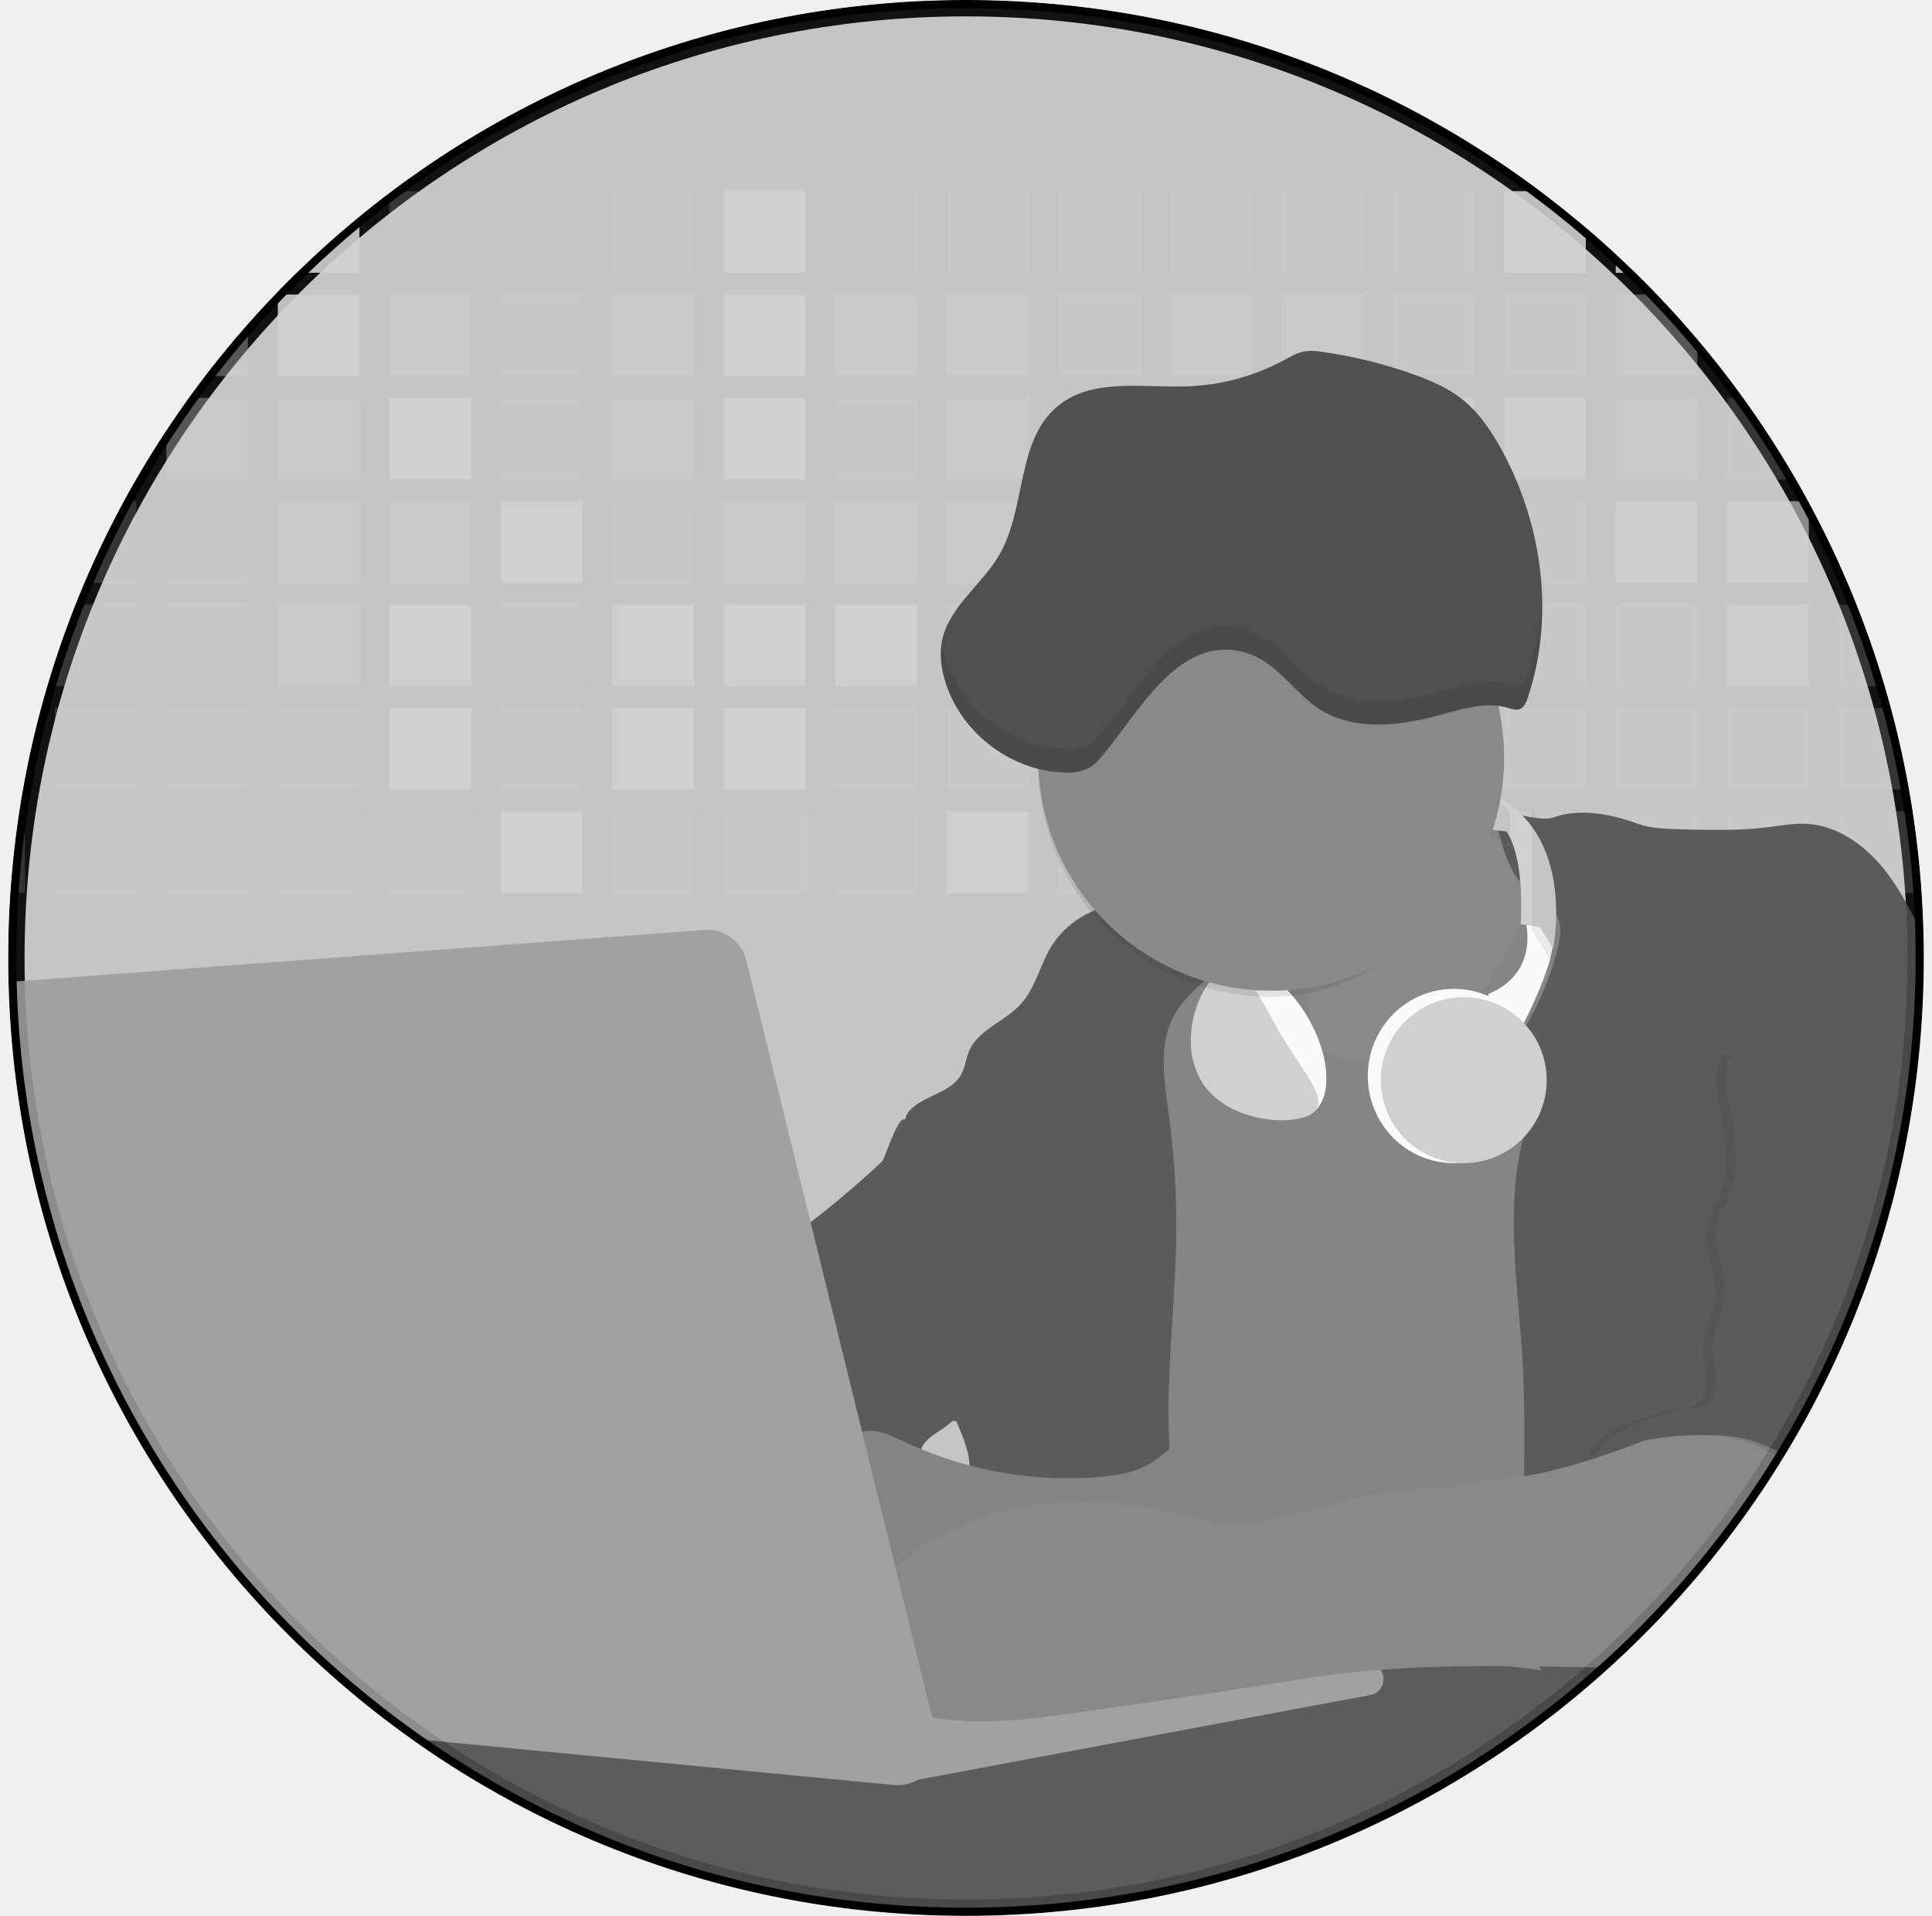
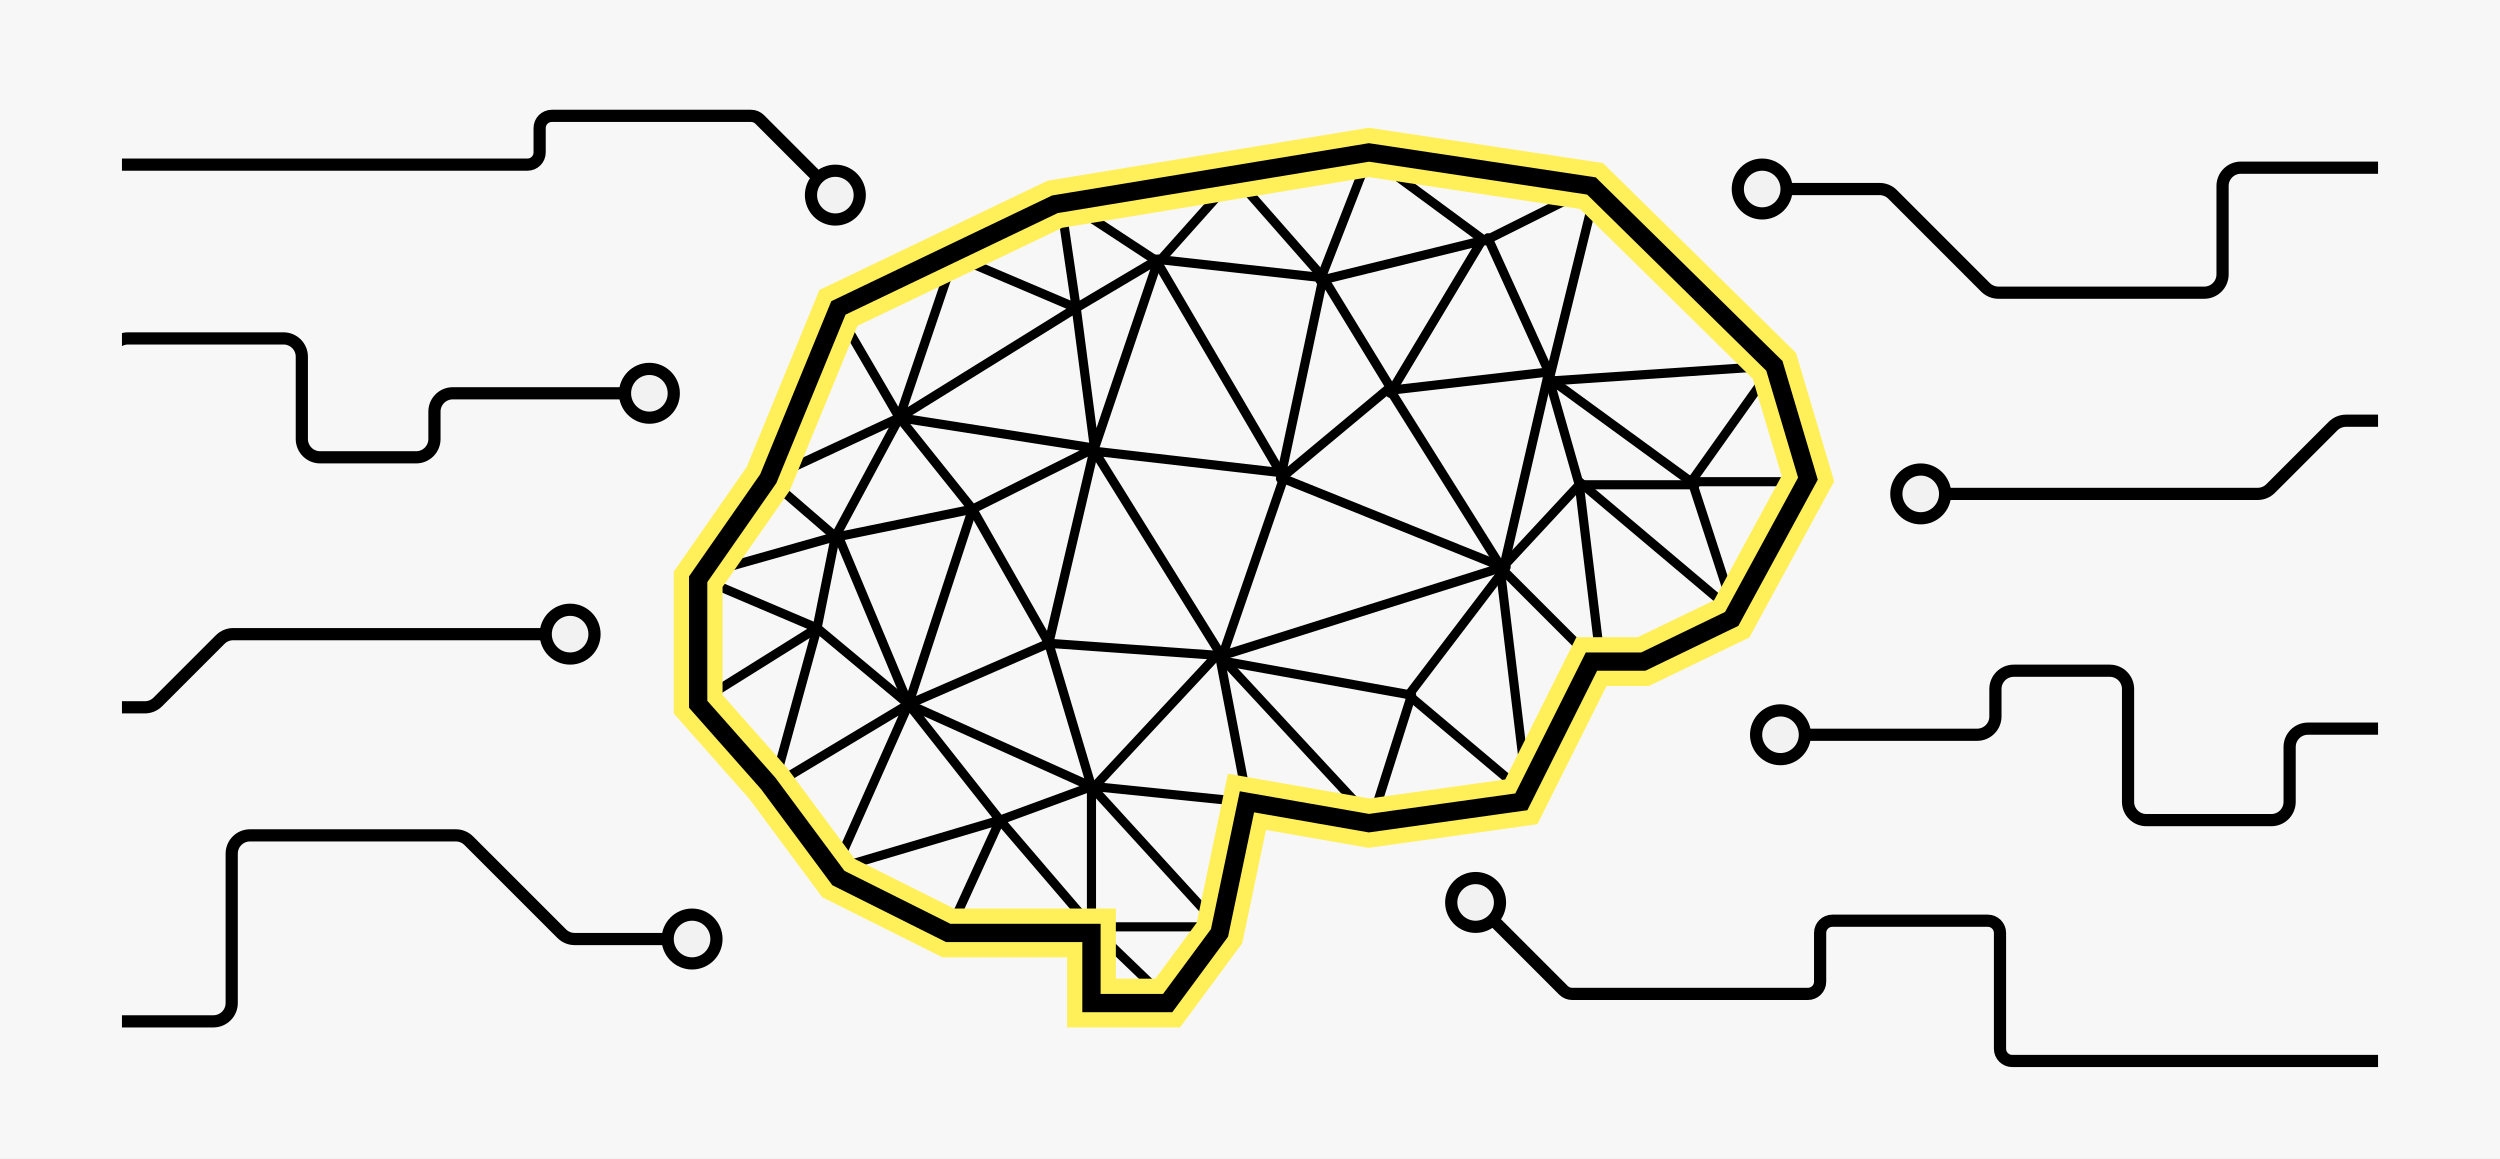
- <svg xmlns="http://www.w3.org/2000/svg" width="118" height="117" viewBox="0 0 118 117" fill="none">
-   <mask id="mask0" mask-type="alpha" maskUnits="userSpaceOnUse" x="0" y="0" width="118" height="117">
-     <circle cx="59" cy="58.5" r="58.5" fill="#C4C4C4" />
+ <svg xmlns="http://www.w3.org/2000/svg" width="410" height="190" viewBox="0 0 410 190" fill="none">
+   <mask id="mask0" mask-type="alpha" maskUnits="userSpaceOnUse" x="0" y="0" width="410" height="190">
+     <rect width="410" height="190" fill="#F2F2F2" />
  </mask>
  <g mask="url(#mask0)">
-     <g opacity="0.9">
-       <path opacity="0.1" d="M158.5 67.38C158.503 70.655 158.053 73.915 157.162 77.067C156.302 80.106 155.036 83.015 153.399 85.716C153.399 95.501 146.793 103.958 137.205 107.981C133.199 109.645 128.901 110.495 124.563 110.481H-22.519C-30.381 110.481 -37.666 108.36 -43.64 104.747C-45.35 103.717 -46.972 102.549 -48.49 101.253C-55.13 95.546 -59.247 87.659 -59.247 78.948C-62.974 73.209 -64.95 66.51 -64.935 59.667C-64.935 45.339 -56.46 33.019 -44.32 27.58C-42.708 26.858 -41.042 26.262 -39.337 25.798C-38.734 25.634 -38.125 25.487 -37.509 25.357C-35.867 25.007 -34.202 24.779 -32.527 24.673C-31.922 24.636 -31.313 24.614 -30.701 24.609H-30.365C-29.689 24.609 -29.019 24.632 -28.353 24.671L-28.134 24.3C-27.866 23.852 -27.591 23.409 -27.31 22.97C-26.802 22.171 -26.27 21.383 -25.712 20.607C-25.129 19.788 -24.52 18.982 -23.886 18.189L-23.724 17.994C-23.365 17.546 -22.998 17.103 -22.623 16.666C-21.451 15.3 -20.214 13.975 -18.912 12.691C-4.828 -1.113 17.236 -10 42.041 -10C61.341 -10 78.984 -4.619 92.497 4.271C97.616 1.374 103.4 -0.146 109.282 -0.141C128.372 -0.141 143.852 15.556 143.852 34.919C143.849 36.145 143.784 37.369 143.656 38.587C148.258 41.845 152.009 46.161 154.592 51.172C157.176 56.183 158.516 61.742 158.5 67.38Z" fill="#E5E52E" />
-       <path opacity="0.2" d="M1.521 11.675H-3.461V16.658H1.521V11.675Z" fill="#E5E52E" />
-       <path opacity="0.2" d="M8.33 11.675H3.348V16.658H8.33V11.675Z" fill="#E5E52E" />
-       <path opacity="0.2" d="M15.141 11.675H10.158V16.658H15.141V11.675Z" fill="#E5E52E" />
-       <path d="M21.951 11.675H16.968V16.658H21.951V11.675Z" fill="#E5E52E" />
-       <path opacity="0.2" d="M28.759 11.675H23.777V16.658H28.759V11.675Z" fill="#E5E52E" />
-       <path opacity="0.2" d="M35.57 11.675H30.588V16.658H35.57V11.675Z" fill="#E5E52E" />
-       <path opacity="0.2" d="M42.378 11.675H37.396V16.658H42.378V11.675Z" fill="#E5E52E" />
-       <path d="M49.189 11.675H44.206V16.658H49.189V11.675Z" fill="#E5E52E" />
-       <path opacity="0.2" d="M55.999 11.675H51.017V16.658H55.999V11.675Z" fill="#E5E52E" />
-       <path opacity="0.2" d="M62.808 11.675H57.825V16.658H62.808V11.675Z" fill="#E5E52E" />
-       <path opacity="0.2" d="M69.618 11.675H64.636V16.658H69.618V11.675Z" fill="#E5E52E" />
-       <path opacity="0.2" d="M76.429 11.675H71.447V16.658H76.429V11.675Z" fill="#E5E52E" />
-       <path opacity="0.2" d="M83.237 11.675H78.255V16.658H83.237V11.675Z" fill="#E5E52E" />
-       <path opacity="0.2" d="M90.048 11.675H85.065V16.658H90.048V11.675Z" fill="#E5E52E" />
-       <path d="M96.856 11.675H91.874V16.658H96.856V11.675Z" fill="#E5E52E" />
-       <path d="M103.667 11.675H98.684V16.658H103.667V11.675Z" fill="#E5E52E" />
-       <path opacity="0.2" d="M110.477 11.675H105.495V16.658H110.477V11.675Z" fill="#E5E52E" />
-       <path opacity="0.2" d="M117.286 11.675H112.303V16.658H117.286V11.675Z" fill="#E5E52E" />
-       <path opacity="0.7" d="M1.521 17.986H-3.461V22.968H1.521V17.986Z" fill="#E5E52E" />
-       <path opacity="0.2" d="M8.33 17.986H3.348V22.968H8.33V17.986Z" fill="#E5E52E" />
-       <path opacity="0.4" d="M15.141 17.986H10.158V22.968H15.141V17.986Z" fill="#E5E52E" />
-       <path d="M21.951 17.986H16.968V22.968H21.951V17.986Z" fill="#E5E52E" />
-       <path opacity="0.4" d="M28.759 17.986H23.777V22.968H28.759V17.986Z" fill="#E5E52E" />
-       <path opacity="0.2" d="M35.57 17.986H30.588V22.968H35.57V17.986Z" fill="#E5E52E" />
-       <path opacity="0.4" d="M42.378 17.986H37.396V22.968H42.378V17.986Z" fill="#E5E52E" />
-       <path d="M49.189 17.986H44.206V22.968H49.189V17.986Z" fill="#E5E52E" />
-       <path opacity="0.4" d="M55.999 17.986H51.017V22.968H55.999V17.986Z" fill="#E5E52E" />
-       <path opacity="0.4" d="M62.808 17.986H57.825V22.968H62.808V17.986Z" fill="#E5E52E" />
-       <path opacity="0.2" d="M69.618 17.986H64.636V22.968H69.618V17.986Z" fill="#E5E52E" />
-       <path opacity="0.4" d="M76.429 17.986H71.447V22.968H76.429V17.986Z" fill="#E5E52E" />
-       <path opacity="0.4" d="M83.237 17.986H78.255V22.968H83.237V17.986Z" fill="#E5E52E" />
-       <path opacity="0.2" d="M90.048 17.986H85.065V22.968H90.048V17.986Z" fill="#E5E52E" />
-       <path opacity="0.2" d="M96.856 17.986H91.874V22.968H96.856V17.986Z" fill="#E5E52E" />
-       <path opacity="0.4" d="M103.667 17.986H98.684V22.968H103.667V17.986Z" fill="#E5E52E" />
-       <path opacity="0.2" d="M110.477 17.986H105.495V22.968H110.477V17.986Z" fill="#E5E52E" />
-       <path d="M117.286 17.986H112.303V22.968H117.286V17.986Z" fill="#E5E52E" />
-       <path opacity="0.7" d="M1.521 24.298H-3.461V29.281H1.521V24.298Z" fill="#E5E52E" />
-       <path opacity="0.2" d="M8.33 24.298H3.348V29.281H8.33V24.298Z" fill="#E5E52E" />
-       <path opacity="0.4" d="M15.141 24.298H10.158V29.281H15.141V24.298Z" fill="#E5E52E" />
-       <path opacity="0.4" d="M21.951 24.298H16.968V29.281H21.951V24.298Z" fill="#E5E52E" />
-       <path d="M28.759 24.298H23.777V29.281H28.759V24.298Z" fill="#E5E52E" />
-       <path opacity="0.2" d="M35.57 24.298H30.588V29.281H35.57V24.298Z" fill="#E5E52E" />
-       <path opacity="0.4" d="M42.378 24.298H37.396V29.281H42.378V24.298Z" fill="#E5E52E" />
-       <path d="M49.189 24.298H44.206V29.281H49.189V24.298Z" fill="#E5E52E" />
-       <path opacity="0.2" d="M55.999 24.298H51.017V29.281H55.999V24.298Z" fill="#E5E52E" />
-       <path opacity="0.4" d="M62.808 24.298H57.825V29.281H62.808V24.298Z" fill="#E5E52E" />
-       <path opacity="0.2" d="M69.618 24.298H64.636V29.281H69.618V24.298Z" fill="#E5E52E" />
-       <path d="M76.429 24.298H71.447V29.281H76.429V24.298Z" fill="#E5E52E" />
-       <path opacity="0.2" d="M83.237 24.298H78.255V29.281H83.237V24.298Z" fill="#E5E52E" />
-       <path opacity="0.7" d="M90.048 24.298H85.065V29.281H90.048V24.298Z" fill="#E5E52E" />
-       <path opacity="0.7" d="M96.856 24.298H91.874V29.281H96.856V24.298Z" fill="#E5E52E" />
-       <path opacity="0.4" d="M103.667 24.298H98.684V29.281H103.667V24.298Z" fill="#E5E52E" />
-       <path opacity="0.2" d="M110.477 24.298H105.495V29.281H110.477V24.298Z" fill="#E5E52E" />
-       <path d="M117.286 24.298H112.303V29.281H117.286V24.298Z" fill="#E5E52E" />
-       <path opacity="0.7" d="M1.521 30.609H-3.461V35.591H1.521V30.609Z" fill="#E5E52E" />
-       <path opacity="0.2" d="M8.33 30.609H3.348V35.591H8.33V30.609Z" fill="#E5E52E" />
-       <path opacity="0.2" d="M15.141 30.609H10.158V35.591H15.141V30.609Z" fill="#E5E52E" />
-       <path opacity="0.4" d="M21.951 30.609H16.968V35.591H21.951V30.609Z" fill="#E5E52E" />
-       <path opacity="0.4" d="M28.759 30.609H23.777V35.591H28.759V30.609Z" fill="#E5E52E" />
-       <path d="M35.57 30.609H30.588V35.591H35.57V30.609Z" fill="#E5E52E" />
-       <path opacity="0.2" d="M42.378 30.609H37.396V35.591H42.378V30.609Z" fill="#E5E52E" />
-       <path opacity="0.4" d="M49.189 30.609H44.206V35.591H49.189V30.609Z" fill="#E5E52E" />
-       <path opacity="0.4" d="M55.999 30.609H51.017V35.591H55.999V30.609Z" fill="#E5E52E" />
-       <path opacity="0.4" d="M62.808 30.609H57.825V35.591H62.808V30.609Z" fill="#E5E52E" />
-       <path opacity="0.4" d="M69.618 30.609H64.636V35.591H69.618V30.609Z" fill="#E5E52E" />
-       <path opacity="0.2" d="M76.429 30.609H71.447V35.591H76.429V30.609Z" fill="#E5E52E" />
-       <path opacity="0.2" d="M83.237 30.609H78.255V35.591H83.237V30.609Z" fill="#E5E52E" />
-       <path opacity="0.2" d="M90.048 30.609H85.065V35.591H90.048V30.609Z" fill="#E5E52E" />
-       <path opacity="0.2" d="M96.856 30.609H91.874V35.591H96.856V30.609Z" fill="#E5E52E" />
-       <path opacity="0.7" d="M103.667 30.609H98.684V35.591H103.667V30.609Z" fill="#E5E52E" />
-       <path opacity="0.7" d="M110.477 30.609H105.495V35.591H110.477V30.609Z" fill="#E5E52E" />
-       <path opacity="0.4" d="M117.286 30.609H112.303V35.591H117.286V30.609Z" fill="#E5E52E" />
-       <path opacity="0.7" d="M1.521 36.921H-3.461V41.904H1.521V36.921Z" fill="#E5E52E" />
-       <path opacity="0.2" d="M8.33 36.921H3.348V41.904H8.33V36.921Z" fill="#E5E52E" />
-       <path opacity="0.2" d="M15.141 36.921H10.158V41.904H15.141V36.921Z" fill="#E5E52E" />
-       <path opacity="0.4" d="M21.951 36.921H16.968V41.904H21.951V36.921Z" fill="#E5E52E" />
-       <path d="M28.759 36.921H23.777V41.904H28.759V36.921Z" fill="#E5E52E" />
-       <path opacity="0.2" d="M35.57 36.921H30.588V41.904H35.57V36.921Z" fill="#E5E52E" />
-       <path d="M42.378 36.921H37.396V41.904H42.378V36.921Z" fill="#E5E52E" />
-       <path d="M49.189 36.921H44.206V41.904H49.189V36.921Z" fill="#E5E52E" />
-       <path d="M55.999 36.921H51.017V41.904H55.999V36.921Z" fill="#E5E52E" />
-       <path opacity="0.2" d="M62.808 36.921H57.825V41.904H62.808V36.921Z" fill="#E5E52E" />
-       <path d="M69.618 36.921H64.636V41.904H69.618V36.921Z" fill="#E5E52E" />
-       <path opacity="0.2" d="M76.429 36.921H71.447V41.904H76.429V36.921Z" fill="#E5E52E" />
-       <path opacity="0.2" d="M83.237 36.921H78.255V41.904H83.237V36.921Z" fill="#E5E52E" />
-       <path opacity="0.2" d="M90.048 36.921H85.065V41.904H90.048V36.921Z" fill="#E5E52E" />
-       <path opacity="0.2" d="M96.856 36.921H91.874V41.904H96.856V36.921Z" fill="#E5E52E" />
-       <path opacity="0.2" d="M103.667 36.921H98.684V41.904H103.667V36.921Z" fill="#E5E52E" />
-       <path opacity="0.7" d="M110.477 36.921H105.495V41.904H110.477V36.921Z" fill="#E5E52E" />
-       <path opacity="0.2" d="M117.286 36.921H112.303V41.904H117.286V36.921Z" fill="#E5E52E" />
-       <path opacity="0.7" d="M1.521 43.232H-3.461V48.214H1.521V43.232Z" fill="#E5E52E" />
-       <path opacity="0.2" d="M8.33 43.232H3.348V48.214H8.33V43.232Z" fill="#E5E52E" />
-       <path opacity="0.2" d="M15.141 43.232H10.158V48.214H15.141V43.232Z" fill="#E5E52E" />
-       <path opacity="0.2" d="M21.951 43.232H16.968V48.214H21.951V43.232Z" fill="#E5E52E" />
-       <path d="M28.759 43.232H23.777V48.214H28.759V43.232Z" fill="#E5E52E" />
-       <path opacity="0.2" d="M35.57 43.232H30.588V48.214H35.57V43.232Z" fill="#E5E52E" />
-       <path d="M42.378 43.232H37.396V48.214H42.378V43.232Z" fill="#E5E52E" />
-       <path d="M49.189 43.232H44.206V48.214H49.189V43.232Z" fill="#E5E52E" />
-       <path opacity="0.2" d="M55.999 43.232H51.017V48.214H55.999V43.232Z" fill="#E5E52E" />
-       <path opacity="0.2" d="M62.808 43.232H57.825V48.214H62.808V43.232Z" fill="#E5E52E" />
-       <path opacity="0.2" d="M69.618 43.232H64.636V48.214H69.618V43.232Z" fill="#E5E52E" />
-       <path opacity="0.2" d="M76.429 43.232H71.447V48.214H76.429V43.232Z" fill="#E5E52E" />
-       <path opacity="0.2" d="M83.237 43.232H78.255V48.214H83.237V43.232Z" fill="#E5E52E" />
-       <path opacity="0.2" d="M90.048 43.232H85.065V48.214H90.048V43.232Z" fill="#E5E52E" />
-       <path opacity="0.2" d="M96.856 43.232H91.874V48.214H96.856V43.232Z" fill="#E5E52E" />
-       <path opacity="0.2" d="M103.667 43.232H98.684V48.214H103.667V43.232Z" fill="#E5E52E" />
-       <path opacity="0.2" d="M110.477 43.232H105.495V48.214H110.477V43.232Z" fill="#E5E52E" />
-       <path opacity="0.2" d="M117.286 43.232H112.303V48.214H117.286V43.232Z" fill="#E5E52E" />
-       <path opacity="0.2" d="M1.521 49.544H-3.461V54.527H1.521V49.544Z" fill="#E5E52E" />
-       <path opacity="0.2" d="M8.33 49.544H3.348V54.527H8.33V49.544Z" fill="#E5E52E" />
-       <path opacity="0.2" d="M15.141 49.544H10.158V54.527H15.141V49.544Z" fill="#E5E52E" />
-       <path opacity="0.2" d="M21.951 49.544H16.968V54.527H21.951V49.544Z" fill="#E5E52E" />
-       <path opacity="0.2" d="M28.759 49.544H23.777V54.527H28.759V49.544Z" fill="#E5E52E" />
-       <path d="M35.57 49.544H30.588V54.527H35.57V49.544Z" fill="#E5E52E" />
-       <path opacity="0.2" d="M42.378 49.544H37.396V54.527H42.378V49.544Z" fill="#E5E52E" />
-       <path opacity="0.2" d="M49.189 49.544H44.206V54.527H49.189V49.544Z" fill="#E5E52E" />
-       <path opacity="0.2" d="M55.999 49.544H51.017V54.527H55.999V49.544Z" fill="#E5E52E" />
-       <path d="M62.808 49.544H57.825V54.527H62.808V49.544Z" fill="#E5E52E" />
-       <path opacity="0.2" d="M69.618 49.544H64.636V54.527H69.618V49.544Z" fill="#E5E52E" />
-       <path opacity="0.2" d="M76.429 49.544H71.447V54.527H76.429V49.544Z" fill="#E5E52E" />
-       <path opacity="0.2" d="M83.237 49.544H78.255V54.527H83.237V49.544Z" fill="#E5E52E" />
-       <path opacity="0.2" d="M90.048 49.544H85.065V54.527H90.048V49.544Z" fill="#E5E52E" />
-       <path opacity="0.2" d="M96.856 49.544H91.874V54.527H96.856V49.544Z" fill="#E5E52E" />
-       <path opacity="0.2" d="M103.667 49.544H98.684V54.527H103.667V49.544Z" fill="#E5E52E" />
-       <path opacity="0.2" d="M110.477 49.544H105.495V54.527H110.477V49.544Z" fill="#E5E52E" />
-       <path opacity="0.2" d="M117.286 49.544H112.303V54.527H117.286V49.544Z" fill="#E5E52E" />
-       <path d="M78.524 67.874C82.286 67.874 85.335 64.825 85.335 61.064C85.335 57.302 82.286 54.253 78.524 54.253C74.763 54.253 71.714 57.302 71.714 61.064C71.714 64.825 74.763 67.874 78.524 67.874Z" fill="#767D9F" />
-       <path d="M78.171 52.4C78.851 55.366 79.428 58.354 79.901 61.364C80.044 62.259 80.171 63.202 79.847 64.048C79.575 64.753 79.023 65.304 78.589 65.921C78.155 66.538 77.827 67.329 78.091 68.036C78.355 68.743 79.124 69.13 79.859 69.329C81.96 69.895 84.2 69.483 86.292 68.87C87.239 68.626 88.147 68.25 88.989 67.753C89.876 67.19 90.603 66.409 91.27 65.605C94.319 61.907 96.315 57.47 98.194 53.06C96.987 53.17 95.771 52.991 94.646 52.538C93.522 52.085 92.521 51.37 91.728 50.454C90.958 49.55 90.394 48.29 90.827 47.185C89.556 47.882 88.046 47.929 86.677 48.406C85.828 48.73 85.01 49.132 84.235 49.607C83.301 50.147 82.371 50.698 81.446 51.259C80.39 51.896 79.4 52.462 78.171 52.4Z" fill="#AE6E79" />
-       <path d="M92.415 57.513C91.222 59.835 89.669 62.068 87.452 63.45C85.235 64.833 82.251 65.208 80.03 63.841C78.937 63.173 78.109 62.157 77.153 61.302C76.198 60.447 75.005 59.714 73.722 59.825C72.308 59.948 71.2 61.052 70.253 62.109C68.816 63.714 67.427 65.388 66.409 67.288C64.456 70.941 63.993 75.21 64.079 79.35C64.165 83.491 64.765 87.61 64.779 91.751C64.798 96.844 63.935 101.897 63.062 106.915C71.089 105.926 79.126 108.087 87.171 108.905C92.319 109.434 97.507 109.422 102.682 109.409C103.593 109.409 104.561 109.385 105.319 108.881C105.782 108.544 106.157 108.099 106.411 107.585C107.126 106.266 107.413 104.762 107.612 103.276C108.118 99.522 108.133 95.722 108.147 91.932C108.182 82.753 108.216 73.54 107.05 64.433C106.762 62.193 106.395 59.941 105.536 57.845C104.677 55.749 103.274 53.822 101.313 52.699C100.054 51.976 97.134 50.718 95.649 51.447C93.983 52.259 93.214 55.958 92.415 57.513Z" fill="#767D9F" />
-       <path d="M93.009 83.434C92.706 77.77 91.474 71.725 94.097 66.698C94.741 65.464 92.429 63.923 93.144 62.727C94.016 61.27 94.677 59.697 95.108 58.054C95.257 57.489 95.376 56.892 95.235 56.325C94.975 55.292 93.954 54.677 93.087 54.048C92.13 53.353 91.638 51.233 91.329 50.087C91.02 48.941 93.784 50.321 94.895 49.913C96.438 49.349 98.399 49.704 99.938 50.276C100.798 50.593 101.731 50.62 102.647 50.644C104.427 50.691 106.212 50.736 107.977 50.517C108.77 50.417 109.565 50.267 110.362 50.312C112.395 50.427 114.163 51.818 115.366 53.462C116.569 55.106 117.335 57.023 118.321 58.804C119.143 60.288 120.124 61.69 120.825 63.235C121.446 64.603 121.838 66.071 122.227 67.532L123.229 71.28C123.404 71.816 123.488 72.378 123.475 72.942C123.424 73.542 123.159 74.1 122.889 74.634C121.87 76.61 120.648 78.475 119.243 80.198C117.135 82.782 114.577 85.112 113.325 88.206C112.837 89.411 112.565 90.692 112.317 91.969C111.317 97.078 110.606 102.239 110.188 107.428C107.906 106.372 105.514 105.572 103.055 105.043C101.83 104.781 100.591 104.586 99.345 104.457C98.253 104.344 96.845 104.559 95.806 104.262C94.067 103.768 93.876 100.829 93.612 99.29C93.19 96.838 93.106 94.344 93.091 91.868C93.071 89.051 93.159 86.241 93.009 83.434Z" fill="#4C4981" />
-       <path d="M54.835 72.843C55.657 77.53 56.564 82.231 58.351 86.635C58.306 86.678 58.261 86.718 58.216 86.757C58.058 86.891 57.894 87.018 57.722 87.147C57.322 87.428 56.882 87.667 56.55 88.034C56.424 88.174 56.325 88.337 56.257 88.513C56.196 88.65 56.164 88.799 56.164 88.949C56.164 89.099 56.196 89.248 56.257 89.385C55.325 89.798 54.243 89.671 53.199 89.632C52.298 89.598 51.425 89.632 50.703 90.126C49.699 90.817 49.396 92.145 49.234 93.352C49.174 93.792 49.122 94.233 49.08 94.674C49.038 95.085 49.004 95.496 48.978 95.909C48.889 97.274 48.877 98.644 48.941 100.01C48.951 100.26 48.965 100.51 48.982 100.76C45.791 100.684 42.882 99.02 40.13 97.403C39.502 97.034 38.853 96.645 38.445 96.036C38.069 95.437 37.909 94.728 37.994 94.026C37.994 93.927 38.011 93.831 38.025 93.729C38.112 93.15 38.262 92.581 38.472 92.034C39.333 89.703 40.602 87.543 42.22 85.657C42.919 84.841 43.706 84.042 44.033 83.016C44.175 82.569 44.228 82.095 44.373 81.649C45.021 79.72 47.361 78.808 48.161 76.934C48.357 76.487 48.447 75.997 48.689 75.567C48.907 75.21 49.188 74.896 49.519 74.64C49.661 74.52 49.81 74.405 49.956 74.29C51.329 73.215 52.651 72.078 53.923 70.882C54.16 70.659 54.395 70.434 54.626 70.206C54.595 71.09 54.665 71.975 54.835 72.843Z" fill="#4C4981" />
-       <path d="M74.517 58.98C74.235 59.276 73.931 59.556 73.632 59.833L73.552 59.905L73.235 60.198C72.661 60.694 72.164 61.273 71.761 61.915L71.728 61.97C70.731 63.753 71.101 65.948 71.378 67.974C71.722 70.498 71.877 73.044 71.841 75.591C71.79 79.106 71.376 82.598 71.368 86.11C71.368 86.907 71.386 87.702 71.421 88.499C71.478 89.794 71.575 91.087 71.692 92.379C71.819 93.797 71.972 95.213 72.114 96.629C72.228 97.725 72.335 98.819 72.425 99.913C72.47 100.479 72.513 101.043 72.548 101.61C72.589 102.274 72.622 102.94 72.642 103.604C72.655 104.026 72.663 104.446 72.663 104.868C72.663 105.108 72.663 105.346 72.663 105.584C72.663 106.041 72.651 106.497 72.626 106.952C72.6 107.536 72.56 108.122 72.507 108.709C72.446 109.348 72.339 110.045 71.89 110.495C71.862 110.522 71.833 110.547 71.804 110.573L71.171 110.495C66.809 109.972 62.405 109.894 58.027 110.26C58.122 109.6 58.21 108.942 58.296 108.28C58.335 107.967 58.374 107.653 58.411 107.338C58.454 106.979 58.495 106.62 58.534 106.26C58.579 105.87 58.62 105.479 58.659 105.088C58.761 104.082 58.85 103.075 58.927 102.067C59.04 100.597 59.126 99.124 59.185 97.649C59.213 96.945 59.236 96.24 59.251 95.534C59.273 94.659 59.284 93.783 59.282 92.907C59.282 92.055 59.275 91.202 59.261 90.348C59.261 90.067 59.249 89.786 59.226 89.507C59.209 89.255 59.174 89.005 59.122 88.758C58.977 88.19 58.781 87.635 58.536 87.102C58.493 87.001 58.452 86.907 58.411 86.799C58.388 86.747 58.366 86.692 58.345 86.639C59.47 85.637 60.271 84.296 61.04 82.975C62.288 80.848 63.566 78.628 63.775 76.171C63.983 73.714 62.763 70.954 60.415 70.204C59.776 70.009 59.101 69.954 58.443 69.839C57.822 69.729 56.527 69.481 55.808 69.036C55.417 69.437 55.027 69.831 54.636 70.218C54.66 69.628 54.804 69.049 55.06 68.516L55.337 68.53C55.315 68.468 55.304 68.401 55.306 68.335C55.306 68.126 55.45 67.89 55.759 67.628C56.679 66.847 58.126 66.673 58.706 65.616C58.948 65.177 58.989 64.653 59.185 64.192C59.745 62.878 61.355 62.394 62.323 61.343C63.292 60.292 63.534 58.804 64.317 57.632C64.903 56.776 65.714 56.1 66.661 55.679C66.739 55.642 66.819 55.605 66.9 55.571C68.521 54.878 70.446 54.72 72.126 54.724C72.778 54.724 74.47 54.743 75.298 55.073C75.432 55.121 75.555 55.196 75.659 55.294C76.542 56.255 75.169 58.284 74.517 58.98Z" fill="#4C4981" />
-       <path d="M55.126 68.38C56.635 67.926 58.219 67.776 59.786 67.939C61.353 68.103 62.872 68.576 64.255 69.331C65.661 70.112 66.923 71.202 67.696 72.609C68.859 74.718 68.808 77.261 68.726 79.669C68.685 80.874 68.632 82.122 68.101 83.204C67.486 84.456 66.325 85.315 65.142 86.018C64.4 86.492 63.588 86.843 62.736 87.059C61.423 87.345 60.06 87.102 58.738 86.864C57.3 86.599 55.757 86.278 54.759 85.208C54.173 84.587 53.853 83.78 53.536 82.991C53.082 81.852 52.626 80.714 52.169 79.577C51.378 77.603 51.111 75.96 52.156 74.036C52.63 73.159 53.21 72.339 53.679 71.456C53.913 71.007 54.753 68.495 55.126 68.38Z" fill="#4C4981" />
-       <path d="M137.5 107.173V115.378C133.49 117.716 129.189 118.91 124.847 118.89H72.131C72.103 118.929 72.074 118.964 72.045 119L71.411 118.89H-22.362C-30.23 118.89 -37.521 115.91 -43.5 110.834V98.307L1.599 91H1.634L27.898 94.123L34.694 94.946L38.224 95.366L45.531 96.236L49.29 96.683L54.763 97.336L55.533 97.427L59.478 97.896L64.83 98.513L72.356 99.408L84.901 100.903L93.726 101.954L108.219 103.68L110.975 104.007L111.272 104.042L111.53 104.073L115.169 104.506L119.165 104.984L119.628 105.038L137.5 107.173Z" fill="#504F60" />
-       <path d="M84.282 101.928L27.81 92.29L25.621 103.362L51.507 106.461L59.478 107.46L81.403 103.141L84.282 101.928Z" fill="#9C9CA1" />
-       <path d="M55.05 106.905L83.343 101.587C83.484 101.559 83.63 101.564 83.77 101.6C83.909 101.636 84.039 101.702 84.15 101.794C84.261 101.886 84.35 102.002 84.411 102.132C84.472 102.263 84.503 102.405 84.503 102.549C84.503 102.778 84.424 103 84.278 103.176C84.132 103.351 83.929 103.471 83.704 103.512L56.074 108.686L55.05 106.905Z" fill="#9C9CA1" />
-       <path d="M67.323 90.18C68.204 90.098 69.097 89.96 69.89 89.569C70.866 89.083 71.626 88.245 72.53 87.628C74.519 86.26 77.179 86.077 79.458 86.862C81.737 87.647 83.64 89.329 84.972 91.337C85.856 92.674 86.52 94.382 85.895 95.858C85.681 96.309 85.411 96.732 85.091 97.116L83.462 99.245C83.153 99.692 82.78 100.093 82.356 100.434C81.747 100.877 80.989 101.059 80.243 101.169C78.261 101.458 76.243 101.294 74.245 101.426C70.814 101.655 67.462 102.76 64.023 102.723C62.046 102.702 60.095 102.303 58.163 101.905L49.615 100.147C48.126 99.842 46.445 99.397 45.744 98.047C45.429 97.44 45.371 96.737 45.334 96.053C45.232 94.171 45.334 92.077 46.638 90.719C47.865 89.446 49.804 89.044 51.269 88.102C53.062 86.948 53.654 87.321 55.544 88.188C59.233 89.859 63.291 90.545 67.323 90.18Z" fill="#AE6E79" />
-       <path opacity="0.05" d="M67.323 90.18C68.204 90.098 69.097 89.96 69.89 89.569C70.866 89.083 71.626 88.245 72.53 87.628C74.519 86.26 77.179 86.077 79.458 86.862C81.737 87.647 83.64 89.329 84.972 91.337C85.856 92.674 86.52 94.382 85.895 95.858C85.681 96.309 85.411 96.732 85.091 97.116L83.462 99.245C83.153 99.692 82.78 100.093 82.356 100.434C81.747 100.877 80.989 101.059 80.243 101.169C78.261 101.458 76.243 101.294 74.245 101.426C70.814 101.655 67.462 102.76 64.023 102.723C62.046 102.702 60.095 102.303 58.163 101.905L49.615 100.147C48.126 99.842 46.445 99.397 45.744 98.047C45.429 97.44 45.371 96.737 45.334 96.053C45.232 94.171 45.334 92.077 46.638 90.719C47.865 89.446 49.804 89.044 51.269 88.102C53.062 86.948 53.654 87.321 55.544 88.188C59.233 89.859 63.291 90.545 67.323 90.18Z" fill="black" />
-       <path d="M101.653 87.503C99.255 88.43 96.843 89.362 94.331 89.915C90.12 90.843 85.714 90.696 81.536 91.757C79.329 92.319 77.136 93.225 74.868 93.042C73.855 92.96 72.876 92.651 71.89 92.417C66.349 91.05 60.05 91.493 55.55 95.009C54.011 96.21 52.752 97.708 51.609 99.305C51.364 99.65 51.199 100.045 51.125 100.462C51.051 100.878 51.07 101.306 51.18 101.714C51.29 102.122 51.489 102.501 51.763 102.823C52.037 103.146 52.378 103.404 52.763 103.579C54.513 104.384 56.388 104.884 58.306 105.057C60.871 105.284 63.447 104.921 65.998 104.557C69.783 104.02 73.57 103.481 77.345 102.878C78.7 102.661 80.056 102.436 81.419 102.264C91.23 101.024 101.218 102.532 111.054 101.497C112.048 101.391 113.059 101.255 113.964 100.831C116.253 99.757 117.386 96.925 116.913 94.436C116.44 91.948 114.616 89.88 112.421 88.61C110.581 87.542 108.597 87.11 106.548 86.657C104.645 86.214 103.485 86.8 101.653 87.503Z" fill="#AE6E79" />
-       <path opacity="0.1" d="M122.694 72.628C123.776 74.046 124.006 75.948 123.889 77.724C123.772 79.499 123.35 81.255 123.288 83.038C123.202 85.483 123.791 87.921 123.692 90.358C123.622 92.063 123.217 93.735 122.739 95.372C122.174 97.303 121.358 99.379 119.575 100.307C117.208 101.54 112.243 100.846 109.753 101.811C109.979 100.399 112.151 98.354 112.378 96.942C112.534 95.966 112.692 94.962 112.524 93.983C112.309 92.735 111.577 91.628 110.708 90.706C109.325 89.239 107.52 88.135 105.538 87.776C103.555 87.417 98.702 87.712 97.116 88.964C96.921 87.671 100.553 86.425 101.831 86.145C102.467 86.003 103.198 86.083 103.708 85.678C104.684 84.913 103.975 83.388 104.022 82.163C104.059 81.186 104.63 80.292 104.745 79.315C104.94 77.753 103.921 76.161 104.321 74.628C104.469 74.061 104.799 73.563 105.028 73.024C105.723 71.374 105.419 69.491 105.048 67.737C104.817 66.636 104.592 65.394 105.206 64.454C105.774 63.577 107.387 66.7 108.421 66.556C111.833 66.077 114.92 63.548 117.676 65.618C119.081 66.673 119.264 67.767 119.825 69.272C120.37 70.706 121.782 71.44 122.694 72.628Z" fill="black" />
-       <path d="M123.28 72.628C124.362 74.046 124.592 75.948 124.475 77.724C124.358 79.499 123.936 81.255 123.873 83.038C123.788 85.483 124.377 87.921 124.278 90.358C124.207 92.063 123.803 93.735 123.325 95.372C122.76 97.303 121.944 99.379 120.161 100.307C117.793 101.54 112.829 100.846 110.338 101.811C110.565 100.399 112.737 98.354 112.963 96.942C113.12 95.966 113.278 94.962 113.11 93.983C112.895 92.735 112.163 91.628 111.294 90.706C109.911 89.239 108.106 88.135 106.124 87.776C104.141 87.417 99.288 87.712 97.702 88.964C97.507 87.671 101.139 86.425 102.417 86.145C103.053 86.003 103.784 86.083 104.294 85.678C105.27 84.913 104.561 83.388 104.608 82.163C104.645 81.186 105.215 80.292 105.331 79.315C105.526 77.753 104.507 76.161 104.907 74.628C105.055 74.061 105.385 73.563 105.614 73.024C106.309 71.374 106.005 69.491 105.633 67.737C105.403 66.636 105.178 65.394 105.792 64.454C106.36 63.577 107.471 63.245 108.505 63.099C111.964 62.631 115.469 63.535 118.27 65.618C119.674 66.673 119.858 67.767 120.418 69.272C120.956 70.706 122.368 71.44 123.28 72.628Z" fill="#4C4981" />
-       <path d="M-5.951 63.374L4.668 102.62C4.798 103.101 5.072 103.53 5.453 103.852C5.833 104.173 6.303 104.371 6.799 104.418L54.595 109.01C54.985 109.048 55.378 108.991 55.741 108.846C56.104 108.7 56.427 108.47 56.683 108.174C56.939 107.878 57.12 107.525 57.212 107.144C57.303 106.764 57.302 106.367 57.208 105.987L45.58 58.648C45.441 58.085 45.108 57.589 44.639 57.249C44.17 56.909 43.595 56.747 43.017 56.79L-3.777 60.29C-4.136 60.318 -4.485 60.425 -4.798 60.603C-5.112 60.781 -5.382 61.026 -5.589 61.321C-5.797 61.615 -5.937 61.952 -5.999 62.307C-6.062 62.662 -6.045 63.026 -5.951 63.374Z" fill="#9C9CA1" />
-       <path d="M88.796 71.032C91.697 71.032 94.05 68.649 94.05 65.71C94.05 62.77 91.697 60.388 88.796 60.388C85.894 60.388 83.542 62.77 83.542 65.71C83.542 68.649 85.894 71.032 88.796 71.032Z" fill="white" />
-       <path d="M93.11 56.001C93.11 56.001 94.218 59.294 90.95 60.679L90.532 61.409L92.579 63.429C92.579 63.429 95.103 58.825 94.829 57.191C94.829 57.191 94.438 55.531 93.11 56.001Z" fill="white" />
-       <path d="M89.399 71.032C92.197 71.032 94.466 68.764 94.466 65.966C94.466 63.168 92.197 60.9 89.399 60.9C86.601 60.9 84.333 63.168 84.333 65.966C84.333 68.764 86.601 71.032 89.399 71.032Z" fill="#E5E52E" />
-       <path d="M94.854 57.939L94.05 56.611L92.878 56.444C93.128 52.072 91.993 50.769 91.993 50.769L91.73 50.743L90.581 50.632L88.421 48.39V47.753C91.456 48.114 93.134 49.556 94.04 51.245C95.641 54.21 94.854 57.939 94.854 57.939Z" fill="#E5E52E" />
-       <path opacity="0.1" d="M91.739 49.939V50.743L90.591 50.632L88.431 48.39C88.431 48.39 91.772 49.138 91.739 49.939Z" fill="black" stroke="#4C4981" stroke-miterlimit="10" />
-       <path opacity="0.1" d="M94.854 57.939L94.05 56.611V51.253C95.641 54.21 94.854 57.939 94.854 57.939Z" fill="black" stroke="#4C4981" stroke-miterlimit="10" />
-       <path d="M80.037 68.049C81.385 67.27 81.327 64.646 79.908 62.188C78.488 59.729 76.245 58.367 74.897 59.145C73.549 59.923 73.607 62.547 75.026 65.006C76.446 67.465 78.689 68.827 80.037 68.049Z" fill="white" />
-       <path d="M78.228 63.167C79.647 65.626 81.39 67.269 80.042 68.05C78.694 68.831 74.769 68.441 73.349 65.98C71.929 63.519 73.218 60.12 74.566 59.339C75.913 58.558 76.806 60.702 78.228 63.167Z" fill="#E5E52E" />
-       <path opacity="0.1" d="M90.87 45.453C90.87 53.31 85.493 60.882 77.636 60.882C73.862 60.882 70.243 59.383 67.575 56.715C64.906 54.046 63.407 50.427 63.407 46.654C63.407 42.88 64.906 39.261 67.575 36.593C70.243 33.924 73.862 32.425 77.636 32.425C85.493 32.433 90.87 37.593 90.87 45.453Z" fill="black" />
-       <path d="M77.636 60.499C85.494 60.499 91.864 54.129 91.864 46.271C91.864 38.413 85.494 32.042 77.636 32.042C69.778 32.042 63.407 38.413 63.407 46.271C63.407 54.129 69.778 60.499 77.636 60.499Z" fill="#AE6E79" />
-       <path d="M76.386 39.966C78.079 40.589 79.081 42.339 80.601 43.314C82.749 44.681 85.546 44.327 87.999 43.652C89.366 43.279 90.796 42.824 92.141 43.238C92.339 43.325 92.558 43.356 92.772 43.327C93.065 43.243 93.21 42.919 93.305 42.63C94.97 37.669 94.222 32.05 91.71 27.46C91.061 26.277 90.284 25.132 89.214 24.31C88.37 23.664 87.378 23.24 86.378 22.878C84.55 22.222 82.66 21.756 80.737 21.486C80.398 21.424 80.051 21.413 79.708 21.453C79.237 21.529 78.816 21.783 78.396 22.009C76.597 22.973 74.603 23.515 72.564 23.593C69.829 23.697 66.704 23.052 64.597 24.806C62.058 26.91 62.691 31.013 61.044 33.868C59.954 35.757 57.853 37.128 57.507 39.279C57.417 39.936 57.459 40.605 57.63 41.245C58.435 44.554 61.638 47.116 65.052 47.177C65.576 47.217 66.101 47.109 66.568 46.866C66.873 46.658 67.143 46.401 67.366 46.107C69.603 43.458 72.161 38.411 76.386 39.966Z" fill="#444053" />
-       <path opacity="0.1" d="M93.305 41.191C93.21 41.48 93.065 41.804 92.772 41.888C92.558 41.917 92.339 41.886 92.141 41.798C90.796 41.384 89.358 41.839 88.001 42.212C85.546 42.888 82.743 43.249 80.603 41.874C79.081 40.898 78.081 39.14 76.386 38.527C72.161 36.964 69.603 42.019 67.361 44.667C67.137 44.962 66.867 45.219 66.562 45.427C66.095 45.67 65.57 45.778 65.046 45.738C61.644 45.677 58.439 43.115 57.624 39.806C57.579 39.611 57.54 39.416 57.511 39.22C57.511 39.238 57.511 39.253 57.501 39.271C57.411 39.928 57.453 40.597 57.624 41.238C58.429 44.546 61.634 47.109 65.046 47.169C65.57 47.209 66.095 47.102 66.562 46.859C66.867 46.65 67.137 46.394 67.361 46.099C69.603 43.451 72.161 38.404 76.386 39.959C78.081 40.581 79.081 42.331 80.603 43.306C82.751 44.673 85.546 44.32 88.001 43.644C89.368 43.271 90.796 42.816 92.141 43.23C92.339 43.318 92.558 43.349 92.772 43.32C93.065 43.236 93.21 42.911 93.305 42.623C93.977 40.593 94.273 38.458 94.18 36.322C94.123 37.978 93.828 39.618 93.305 41.191Z" fill="black" />
+     <rect width="410" height="190" fill="#F7F7F7" />
+     <mask id="mask1" mask-type="alpha" maskUnits="userSpaceOnUse" x="20" y="0" width="370" height="190">
+       <rect x="20" width="370" height="190" fill="#F7F7F7" />
+     </mask>
+     <g mask="url(#mask1)">
+       <path d="M225 134.5L231.5 114L201 108.5" stroke="black" stroke-width="1.5" stroke-linecap="round" stroke-linejoin="round" />
+       <path d="M204.5 131L200 107.5L225.5 135" stroke="black" stroke-width="1.5" stroke-linecap="round" stroke-linejoin="round" />
+       <path d="M210.5 78.5L200.5 107.5L246.5 93L210.5 78.5Z" stroke="black" stroke-width="1.5" stroke-linecap="round" stroke-linejoin="round" />
+       <path d="M247 93L231 114L250 130" stroke="black" stroke-width="1.5" stroke-linecap="round" stroke-linejoin="round" />
+       <path d="M261.5 108.5L246 93L250.5 130.5" stroke="black" stroke-width="1.5" stroke-linecap="round" stroke-linejoin="round" />
+       <path d="M246 93.5L259 79.5L262.5 108.5" stroke="black" stroke-width="1.5" stroke-linecap="round" stroke-linejoin="round" />
+       <path d="M259 79L284.5 100.5L277.5 79H296.5" stroke="black" stroke-width="1.5" stroke-linecap="round" stroke-linejoin="round" />
+       <path d="M259 79.5H277L290.5 60.5" stroke="black" stroke-width="1.5" stroke-linecap="round" stroke-linejoin="round" />
+       <path d="M261.5 32L254 62.5L291 60" stroke="black" stroke-width="1.5" stroke-linecap="round" stroke-linejoin="round" />
+       <path d="M278 79.5L254 62L259 79.5" stroke="black" stroke-width="1.5" stroke-linecap="round" stroke-linejoin="round" />
+       <path d="M224.5 25.5L243.5 39.5L261.5 30.5" stroke="black" stroke-width="1.5" stroke-linecap="round" stroke-linejoin="round" />
+       <path d="M244 39L254 61M254 61L246.5 93.5L228 64L254 61Z" stroke="black" stroke-width="1.5" stroke-linecap="round" stroke-linejoin="round" />
+       <path d="M224.5 25.5L216.5 46L243 39.5L228 64.5" stroke="black" stroke-width="1.5" stroke-linecap="round" stroke-linejoin="round" />
+       <path d="M217 45.5L228 63.5L210 78.5L217 45.5ZM217 45.5L202.5 29L190 43L174 32.5" stroke="black" stroke-width="1.5" stroke-linecap="round" stroke-linejoin="round" />
+       <path d="M216.5 45.5L189.5 42.5L210 77.5L179.5 74L200 107L179.5 129L204 131.5" stroke="black" stroke-width="1.5" stroke-linecap="round" stroke-linejoin="round" />
+       <path d="M179 129L200 152H179M179 129L164 134.5M179 129V152M179 129L149 115.5M179 129L172 105.5L200 107.5M179 152L164 134.5M179 152L192 164.5M164 134.5L156 152M164 134.5L137 142.5L149 115.5M164 134.5L149 115.5M126.5 129L149 115.5M114 115.5L134 103M134 103L114 94.5L137 88L134 103Z" stroke="black" stroke-width="1.5" stroke-linecap="round" stroke-linejoin="round" />
+       <path d="M127 128.5L134 103L149 115.5L172 105.5" stroke="black" stroke-width="1.5" stroke-linecap="round" stroke-linejoin="round" />
+       <path d="M147.5 68.5L137 88L126 78.5L147.5 68.5ZM147.5 68.5L137 50.5M147.5 68.5L156.5 42L176.5 50.5M147.5 68.5L176.5 50.5M147.5 68.5L179.5 73.5M147.5 68.5L159.5 83.5M174 33.5L176.5 50.5M176.5 50.5L190 42.5L179.5 73.5M176.5 50.5L179.5 73.5M179.5 73.5L172 105.5L159.5 83.5M179.5 73.5L159.5 83.5" stroke="black" stroke-width="1.5" stroke-linecap="round" stroke-linejoin="round" />
+       <path d="M137.5 88L159.5 83.5L149 115.5L137.5 88Z" stroke="black" stroke-width="1.5" stroke-linecap="round" stroke-linejoin="round" />
+       <path d="M155.5 153H179V164.5H191.5L200 153L204.5 131.5L224.5 135L249.5 131.5L261 108.5H269.5L284 101.5L296.5 78.5L291 60L261 30.5L224.5 25L173 33.5L137.5 50.5L126 78.5L114.5 95V115.5L126 128.5L137.5 144L155.5 153Z" stroke="#FFEF58" stroke-width="8" />
+       <path d="M155.5 153H179V164.5H191.5L200 153L204.5 131.5L224.5 135L249.5 131.5L261 108.5H269.5L284 101.5L296.5 78.5L291 60L261 30.5L224.5 25L173 33.5L137.5 50.5L126 78.5L114.5 95V115.5L126 128.5L137.5 144L155.5 153Z" stroke="black" stroke-width="3" />
+       <path d="M414 119.5H378.5C376.843 119.5 375.5 120.843 375.5 122.5V131.5C375.5 133.157 374.157 134.5 372.5 134.5H352C350.343 134.5 349 133.157 349 131.5V113C349 111.343 347.657 110 346 110H330.25C328.593 110 327.25 111.343 327.25 113V117.5C327.25 119.157 325.907 120.5 324.25 120.5H290" stroke="black" stroke-width="2" />
+       <circle cx="292" cy="120.5" r="4" fill="#F2F2F2" stroke="black" stroke-width="2" />
+       <path d="M-15.5 65.5H15C16.657 65.5 18 64.157 18 62.5V58.5C18 56.843 19.343 55.5 21 55.5H46.5C48.157 55.5 49.5 56.843 49.5 58.5V72C49.5 73.657 50.843 75 52.5 75H68.25C69.907 75 71.25 73.657 71.25 72V67.5C71.25 65.843 72.593 64.5 74.25 64.5H108.5" stroke="black" stroke-width="2" />
+       <circle cx="106.5" cy="64.5" r="4" transform="rotate(-180 106.5 64.5)" fill="#F2F2F2" stroke="black" stroke-width="2" />
+       <path d="M418.5 174H330C328.895 174 328 173.105 328 172V153C328 151.895 327.105 151 326 151H300.5C299.395 151 298.5 151.895 298.5 153V161C298.5 162.105 297.605 163 296.5 163H257.828C257.298 163 256.789 162.789 256.414 162.414L242 148" stroke="black" stroke-width="2" stroke-linecap="round" />
+       <circle cx="242" cy="148" r="4" fill="#F2F2F2" stroke="black" stroke-width="2" />
+       <path d="M137 32L124.586 19.586C124.211 19.211 123.702 19 123.172 19H90.5C89.395 19 88.5 19.895 88.5 21V25C88.5 26.105 87.61 27 86.505 27C73.899 27 5.243 27 -13 27" stroke="black" stroke-width="2" stroke-linecap="round" />
+       <circle cx="137" cy="32" r="4" transform="rotate(-180 137 32)" fill="#F2F2F2" stroke="black" stroke-width="2" />
+       <path d="M414 27.5H367.5C365.843 27.5 364.5 28.843 364.5 30.5V45C364.5 46.657 363.157 48 361.5 48H327.743C326.947 48 326.184 47.684 325.621 47.121L310.379 31.879C309.816 31.316 309.053 31 308.257 31H289.5" stroke="black" stroke-width="2" />
+       <circle cx="289" cy="31" r="4" fill="#F2F2F2" stroke="black" stroke-width="2" />
+       <path d="M-11.5 167.5H35C36.657 167.5 38 166.157 38 164.5V140C38 138.343 39.343 137 41 137H74.757C75.553 137 76.316 137.316 76.879 137.879L92.121 153.121C92.684 153.684 93.447 154 94.243 154H113" stroke="black" stroke-width="2" />
+       <circle cx="113.5" cy="154" r="4" transform="rotate(-180 113.5 154)" fill="#F2F2F2" stroke="black" stroke-width="2" />
+       <path d="M415.5 69H384.743C383.947 69 383.184 69.316 382.621 69.879L372.379 80.121C371.816 80.684 371.053 81 370.257 81H317.5" stroke="black" stroke-width="2" />
+       <circle cx="315" cy="81" r="4" fill="#F2F2F2" stroke="black" stroke-width="2" />
+       <path d="M-7 116H23.757C24.553 116 25.316 115.684 25.879 115.121L36.121 104.879C36.684 104.316 37.447 104 38.243 104H91" stroke="black" stroke-width="2" />
+       <circle cx="93.5" cy="104" r="4" transform="rotate(-180 93.5 104)" fill="#F2F2F2" stroke="black" stroke-width="2" />
    </g>
-     <g style="mix-blend-mode:saturation">
-       <circle cx="59" cy="58.5" r="58" fill="#C4C4C4" />
-       <circle cx="59" cy="58.5" r="58" stroke="black" />
-     </g>
-     <circle cx="59" cy="58.5" r="58.25" stroke="black" stroke-width="0.5" />
  </g>
</svg>
